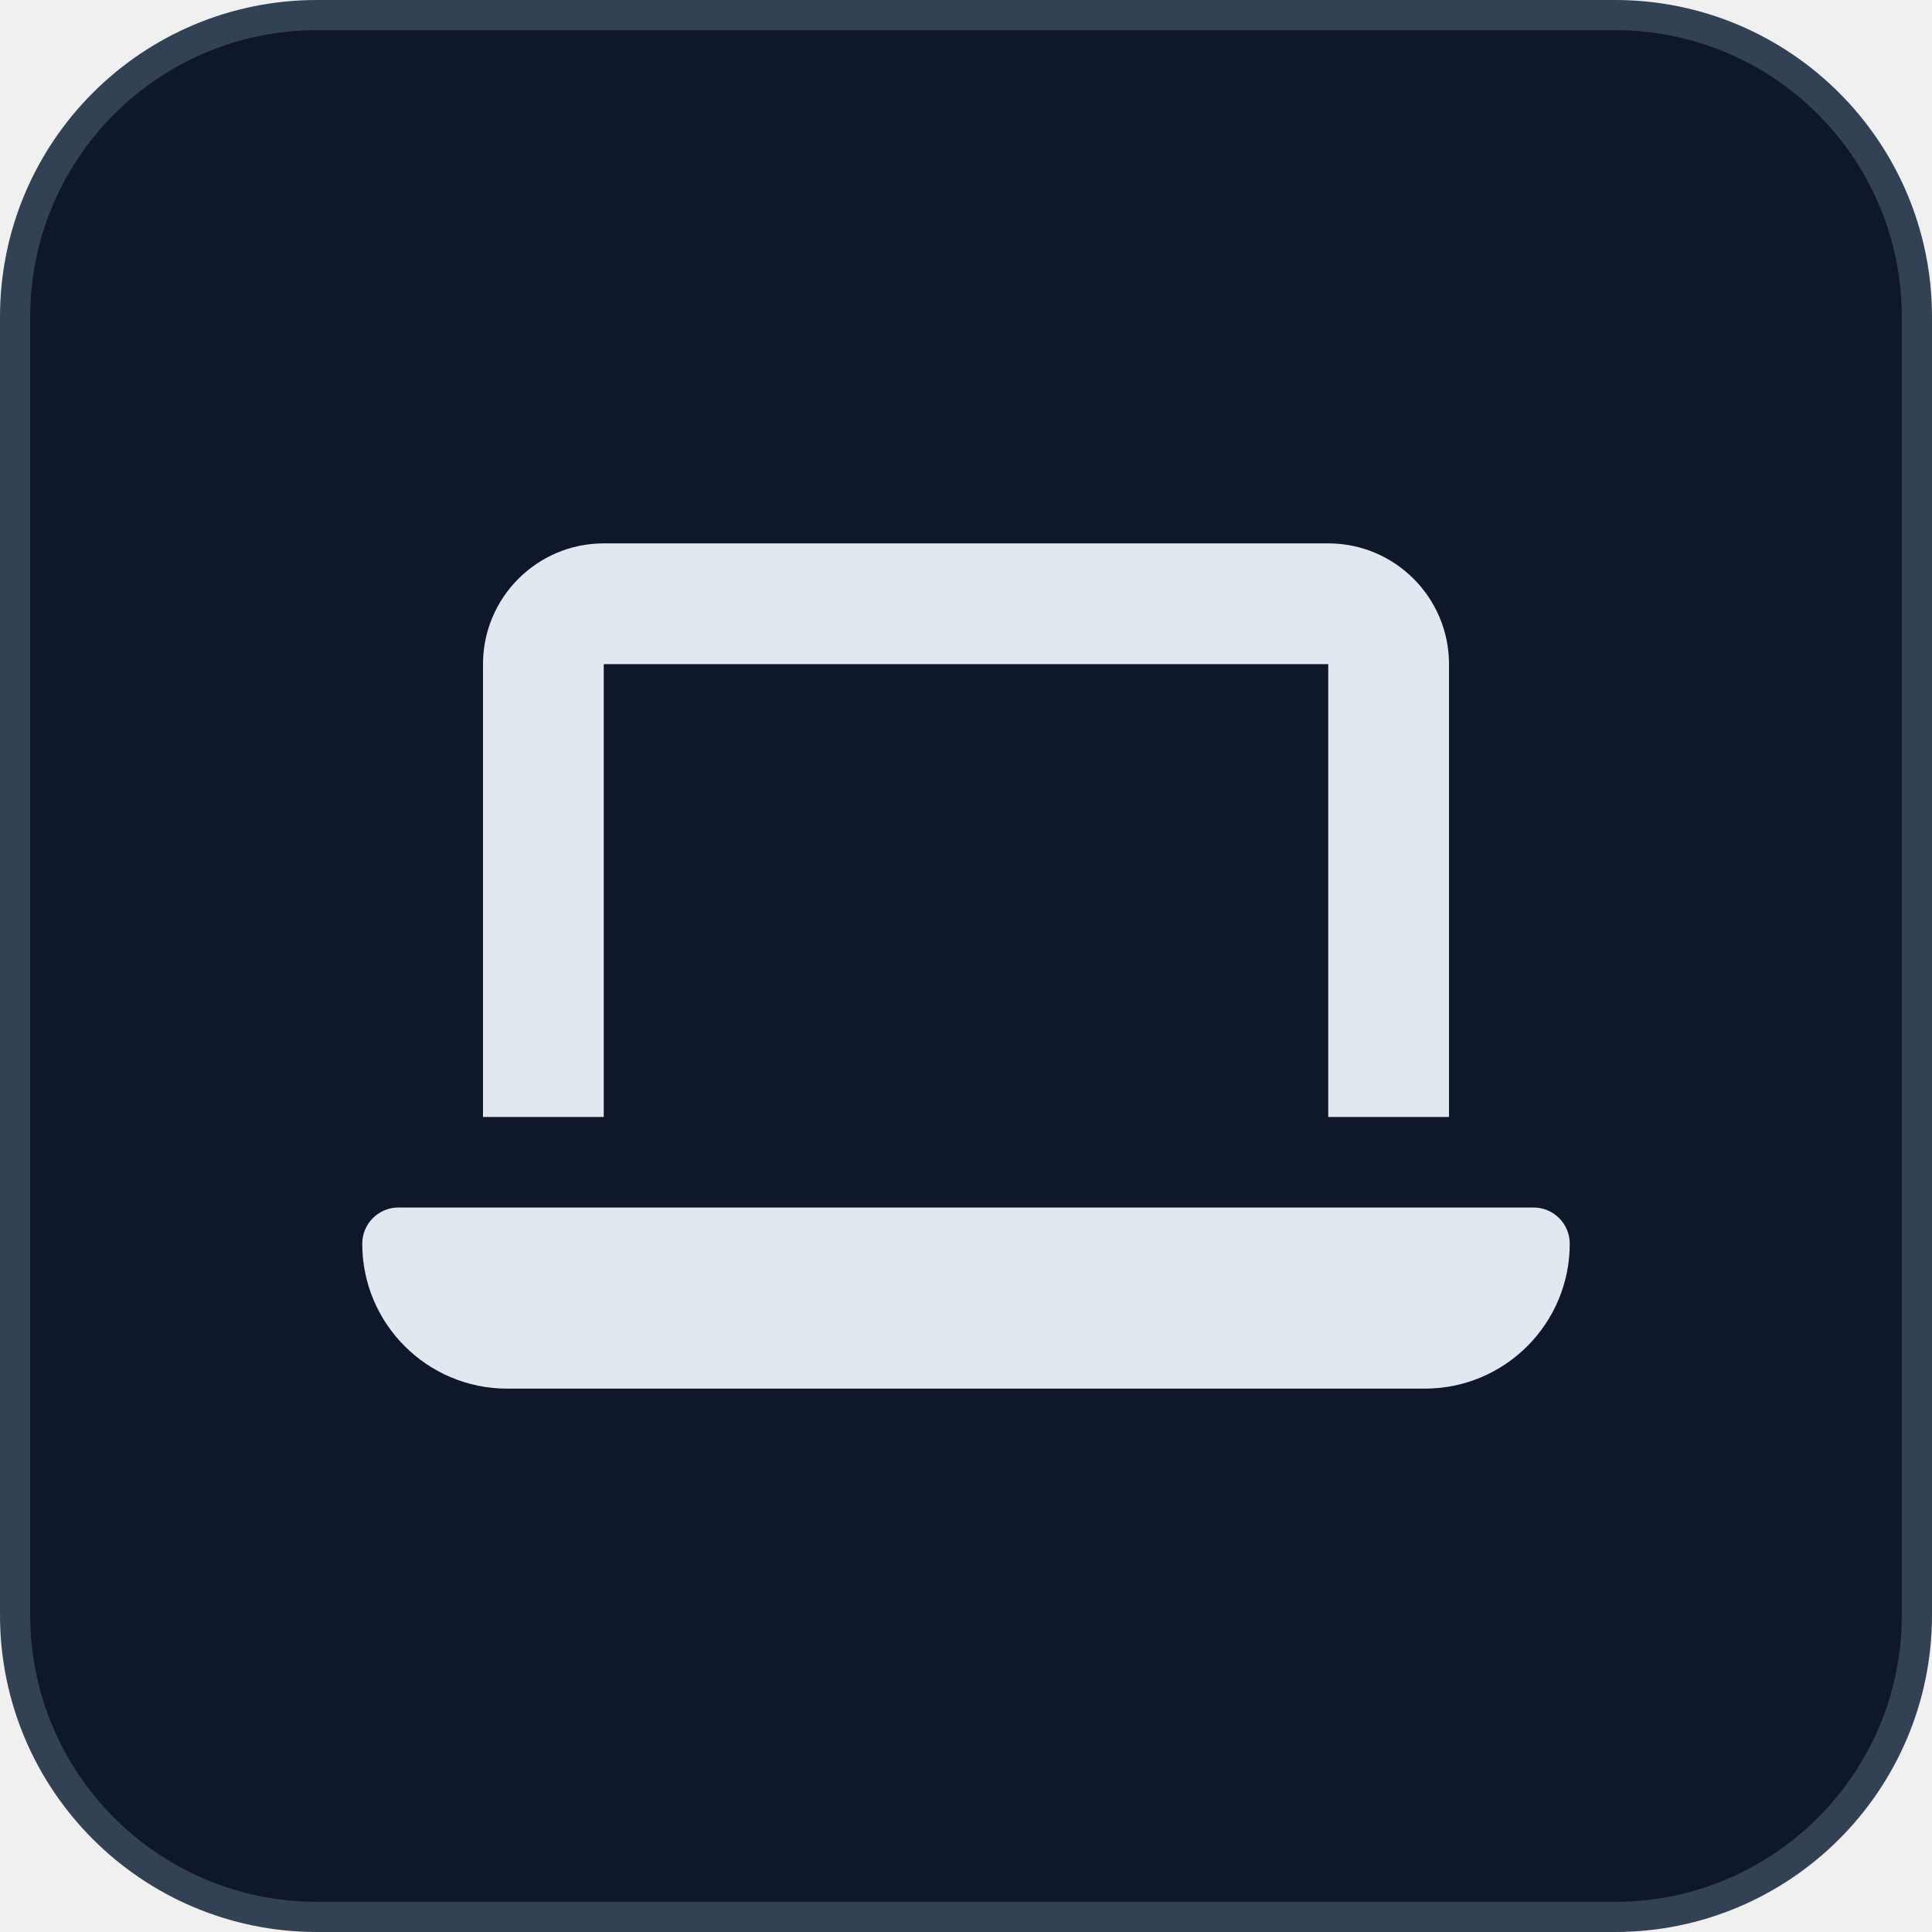
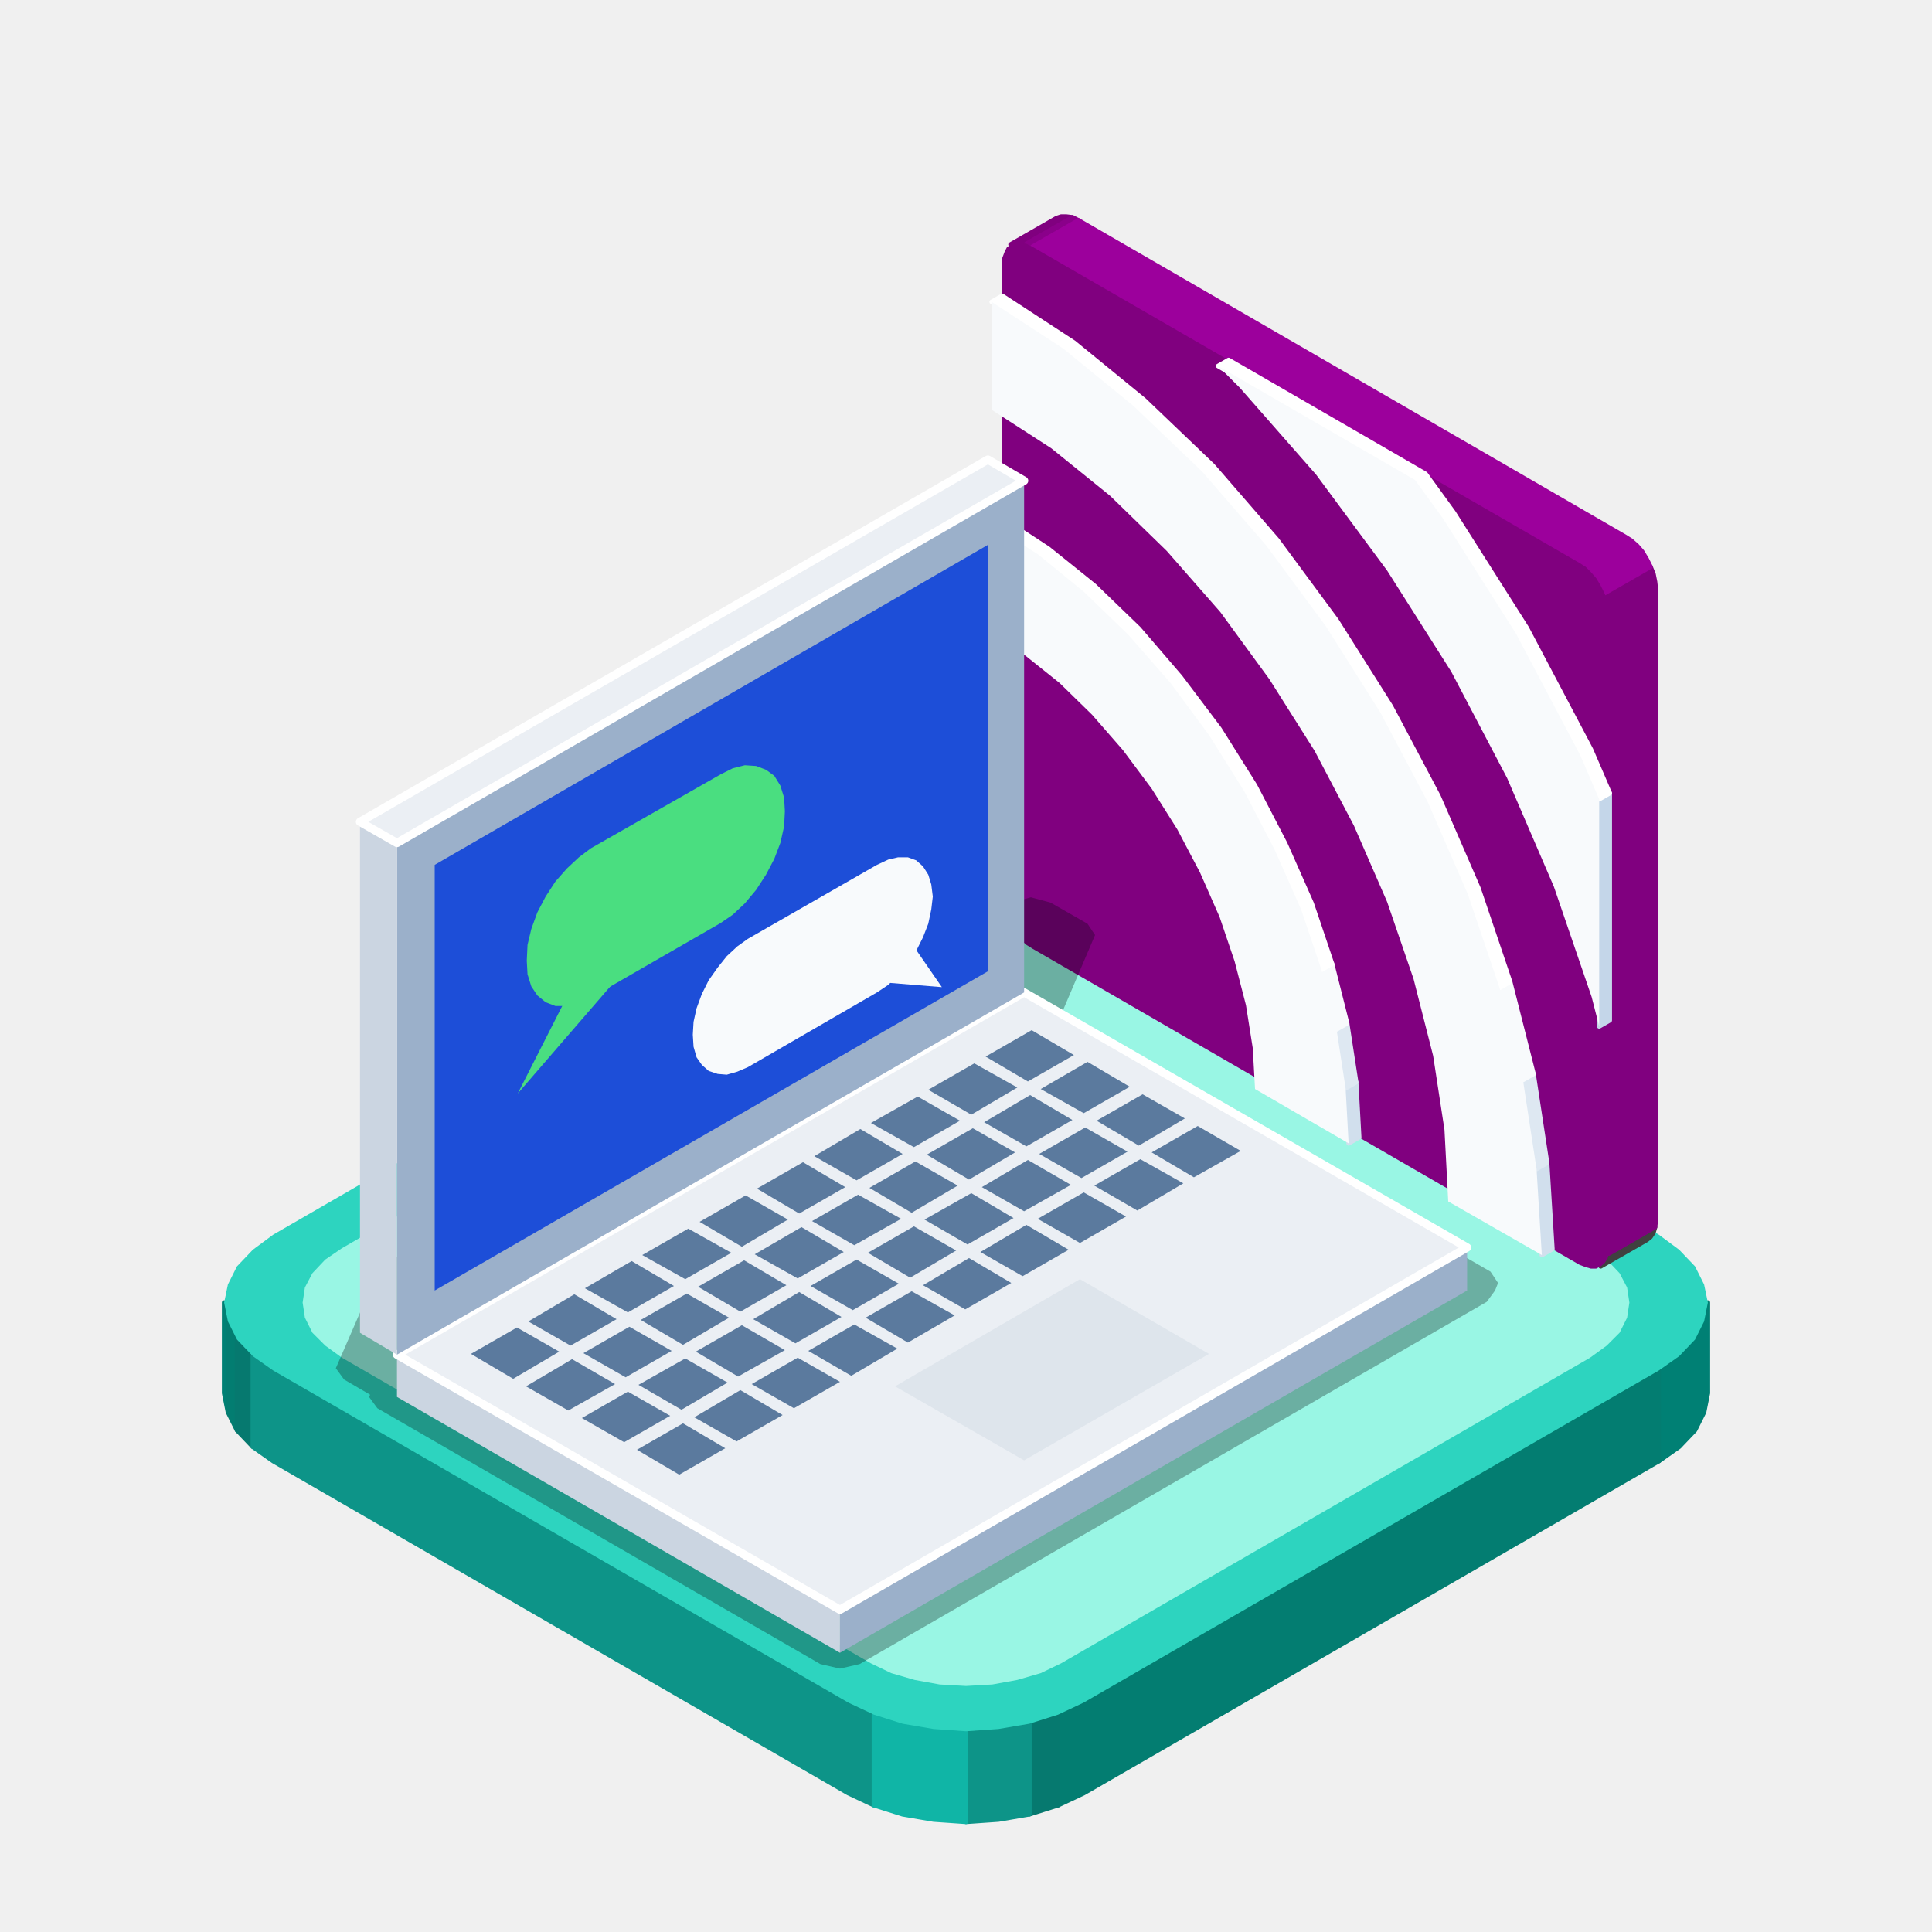
<svg xmlns="http://www.w3.org/2000/svg" viewBox="0 0 256 256" width="256" height="256" role="img" aria-label="macOS MQTT Bridge icon">
-   <rect x="2.0" y="2.0" width="252" height="252" rx="40" fill="#0f172a" stroke="#334155" stroke-width="4" />
-   <svg x="48.0" y="48.0" width="160" height="160" viewBox="0 0 640 512">
-     <path fill="#E2E8F0" d="M128 32C92.7 32 64 60.7 64 96l0 240 64 0 0-240 384 0 0 240 64 0 0-240c0-35.3-28.7-64-64-64L128 32zM19.2 384C8.6 384 0 392.6 0 403.2 0 445.6 34.4 480 76.8 480l486.4 0c42.4 0 76.8-34.4 76.8-76.8 0-10.6-8.6-19.2-19.2-19.2L19.2 384z" />
-   </svg>
+   <path d="M30.2,187.1L29.7,184.6L29.7,172.6L30.2,175.1ZM226.3,184.6L225.8,187.1L224.6,189.5L222.5,191.7L219.8,193.6L219.8,181.6L222.5,179.7L224.6,177.5L225.8,175.1L226.3,172.6Z" fill="#008074" stroke="#008074" stroke-width="0.6" stroke-linejoin="round" />
+   <path d="M31.4,189.5L30.2,187.1L30.2,175.1L31.4,177.5ZM219.8,193.6L143.6,237.6L140.2,239.2L140.2,227.2L143.6,225.6L219.8,181.6Z" fill="#037d71" stroke="#037d71" stroke-width="0.6" stroke-linejoin="round" />
+   <path d="M33.5,191.7L31.4,189.5L31.4,177.5L33.5,179.7ZM140.2,239.2L136.4,240.4L136.4,228.4L140.2,227.2Z" fill="#06796f" stroke="#06796f" stroke-width="0.6" stroke-linejoin="round" />
+   <path d="M115.8,239.2L112.4,237.6L36.2,193.6L33.5,191.7L33.5,179.7L36.2,181.6L112.4,225.6L115.8,227.2ZM136.4,240.4L132.3,241.1L128,241.4L128,229.4L132.3,229.1L136.4,228.4Z" fill="#0d9488" stroke="#0d9488" stroke-width="0.6" stroke-linejoin="round" />
+   <path d="M128,241.4L123.7,241.1L119.6,240.4L115.8,239.2L115.8,227.2L119.6,228.4L123.7,229.1L128,229.4Z" fill="#10b5a6" stroke="#10b5a6" stroke-width="0.6" stroke-linejoin="round" />
+   <path d="M219.8,163.6L222.5,165.6L224.6,167.8L225.8,170.2L226.3,172.6L225.8,175.1L224.6,177.5L222.5,179.7L219.8,181.6L143.6,225.6L140.2,227.2L136.4,228.4L132.3,229.1L128,229.4L123.7,229.1L119.6,228.4L115.8,227.2L112.4,225.6L36.2,181.6L33.5,179.7L31.4,177.5L30.2,175.1L29.7,172.6L30.2,170.2L31.4,167.8L33.5,165.6L36.2,163.6L112.4,119.6L115.8,118.1L119.6,116.9L123.7,116.2L128,115.9L132.3,116.2L136.4,116.9L140.2,118.1L143.6,119.6Z" fill="#2DD4BF" />
+   <path d="M210.7,165.4L212.9,166.9L214.6,168.7L215.6,170.6L215.9,172.6L215.6,174.6L214.6,176.6L212.9,178.3L210.7,179.9L140.6,220.4L137.9,221.7L134.8,222.6L131.5,223.2L128,223.4L124.5,223.2L121.2,222.6L118.1,221.7L115.4,220.4L45.3,179.9L43.1,178.3L41.4,176.6L40.4,174.6L40.1,172.6L40.4,170.6L41.4,168.7L43.1,166.9L45.3,165.4L115.4,124.9L118.1,123.6L121.2,122.7L124.5,122.1L128,121.9L131.5,122.1L134.8,122.7L137.9,123.6L140.6,124.9Z" fill="#99F6E4" />
+   <path d="M212.1,167.8L212.6,167.4L213,166.8L213.2,166.1L219.3,162.6L219.1,163.3L218.7,163.9L218.2,164.3Z" fill="#404040" stroke="#404040" stroke-width="0.6" stroke-linejoin="round" />
+   <path d="M136,32.3L135.2,32.2L134.6,32.2L133.9,32.4L140,28.9L140.6,28.7L141.3,28.7L142.1,28.8ZM213.2,166.1L213.3,165.2L213.3,81.5L213.2,80.6L213,79.6L212.6,78.6L218.7,75.1L219.1,76.1L219.3,77.1L219.4,78L219.4,161.7L219.3,162.6Z" fill="#80007f" stroke="#80007f" stroke-width="0.6" stroke-linejoin="round" />
+   <path d="M136.8,32.7L136,32.3L142.1,28.8L142.9,29.2Z" fill="#8a008a" stroke="#8a008a" stroke-width="0.6" stroke-linejoin="round" />
+   <path d="M212.6,78.6L212.1,77.6L211.5,76.6L210.8,75.8L210.1,75.1L209.3,74.6L136.8,32.7L142.9,29.2L215.3,71.1L216.1,71.6L216.9,72.3L217.6,73.1L218.2,74.1L218.7,75.1Z" fill="#9c009c" stroke="#9c009c" stroke-width="0.6" stroke-linejoin="round" />
+   <path d="M209.3,167.6L210.1,167.9L210.8,168.1L211.5,168.1L212.1,167.8L212.6,167.4L213,166.8L213.2,166.1L213.3,165.2L213.3,81.5L213.2,80.6L213,79.6L212.6,78.6L212.1,77.6L211.5,76.6L210.8,75.8L210.1,75.1L209.3,74.6L136.8,32.7L136,32.3L135.2,32.2L134.6,32.2L133.9,32.4L133.4,32.8L133.1,33.4L132.8,34.2L132.8,35L132.8,118.7L132.8,119.7L133.1,120.7L133.4,121.7L133.9,122.7L134.6,123.6L135.2,124.5L136,125.2L136.8,125.7Z" fill="#80007f" />
+   <path d="M180.1,150.7L179.7,143.4L178.3,144.2L178.7,151.5Z" fill="#d1dfed" stroke="#d1dfed" stroke-width="0.6" stroke-linejoin="round" />
+   <path d="M179.7,143.4L178.5,135.6L177.1,136.4L178.3,144.2Z" fill="#dee8f2" stroke="#dee8f2" stroke-width="0.6" stroke-linejoin="round" />
+   <path d="M178.5,135.6L176.5,127.7L175.1,128.5L177.1,136.4Z" fill="#f8fafc" stroke="#f8fafc" stroke-width="0.6" stroke-linejoin="round" />
+   <path d="M176.5,127.7L173.8,119.7L170.3,111.8L166.3,104.1L161.6,96.6L156.4,89.7L150.9,83.3L145,77.6L138.9,72.7L132.8,68.7L131.4,69.5L137.6,73.5L143.6,78.4L149.5,84.1L155.1,90.5L160.2,97.4L164.9,104.9L168.9,112.6L172.4,120.5L175.1,128.5Z" fill="#ffffff" stroke="#ffffff" stroke-width="0.6" stroke-linejoin="round" />
+   <path d="M178.7,151.5L178.3,144.2L177.1,136.4L175.1,128.5L172.4,120.5L168.9,112.6L164.9,104.9L160.2,97.4L155.1,90.5L149.5,84.1L143.6,78.4L137.6,73.5L131.4,69.5L131.4,83.9L135.9,86.9L140.4,90.5L144.7,94.7L148.8,99.4L152.6,104.5L156,109.9L159,115.6L161.6,121.5L163.6,127.4L165.1,133.2L166,138.9L166.3,144.3Z" fill="#f8fafc" />
+   <path d="M205.7,165.5L205,154.1L203.6,154.9L204.3,166.3Z" fill="#d1dfed" stroke="#d1dfed" stroke-width="0.6" stroke-linejoin="round" />
+   <path d="M205,154.1L203.2,142.3L201.8,143.1L203.6,154.9Z" fill="#dee8f2" stroke="#dee8f2" stroke-width="0.6" stroke-linejoin="round" />
+   <path d="M203.2,142.3L200.1,130.1L198.7,130.9L201.8,143.1Z" fill="#f8fafc" stroke="#f8fafc" stroke-width="0.6" stroke-linejoin="round" />
+   <path d="M200.1,130.1L195.9,117.7L190.6,105.5L184.3,93.6L177.1,82.2L169.2,71.5L160.7,61.7L151.6,53L142.3,45.4L132.8,39.2L131.4,40L140.9,46.2L150.2,53.8L159.3,62.5L167.8,72.3L175.7,83L182.9,94.4L189.2,106.3L194.5,118.5L198.7,130.9Z" fill="#ffffff" stroke="#ffffff" stroke-width="0.6" stroke-linejoin="round" />
+   <path d="M204.3,166.3L203.6,154.9L201.8,143.1L198.7,130.9L194.5,118.5L189.2,106.3L182.9,94.4L175.7,83L167.8,72.3L159.3,62.5L150.2,53.8L140.9,46.2L131.4,40L131.4,54.3L139.3,59.4L147.1,65.7L154.6,73L161.7,81.1L168.2,90L174.2,99.5L179.4,109.4L183.8,119.5L187.3,129.7L189.9,139.9L191.4,149.7L191.9,159.2Z" fill="#f8fafc" />
+   <path d="M213.3,135.2L213.3,105.1L211.9,105.9L211.9,136Z" fill="#c4d6e9" stroke="#c4d6e9" stroke-width="0.6" stroke-linejoin="round" />
+   <path d="M213.3,105.1L210.8,99.3L202.3,83.2L192.6,67.9L188.9,62.8L162.8,47.7L161.4,48.5L187.5,63.6L191.2,68.7L200.9,84L209.4,100.1L211.9,105.9Z" fill="#ffffff" stroke="#ffffff" stroke-width="0.6" stroke-linejoin="round" />
+   <path d="M211.9,105.9L209.4,100.1L200.9,84L191.2,68.7L187.5,63.6L161.4,48.5L164.3,51.4L174.4,62.9L183.8,75.6L192.3,89L199.7,103.1L205.9,117.5L210.9,132.1L211.9,136Z" fill="#f8fafc" />
+   <path d="M50.4,182.6L133.6,134.6L136.2,134L138.8,134.6L197.5,168.5L198.5,170L198.1,171L197,172.5L113.9,220.5L111.3,221.1L108.7,220.5L50,186.6L48.9,185.1L49.4,184.1ZM50.8,167.6L134,119.6L136.6,118.9L139.2,119.6L144.1,122.4L145.1,123.9L139.9,136.1L138.8,137.6L55.6,185.6L53,186.2L50.4,185.6L45.6,182.8L44.5,181.3L49.8,169.1Z" fill="#010707" fill-opacity="0.3" />
+   <path d="M194.4,171L111.3,219L111.3,213.3L194.4,165.3Z" fill="#9bb0ca" />
+   <path d="M111.3,219L52.6,185.1L52.6,179.5L111.3,213.3Z" fill="#cbd5e1" />
+   <path d="M52.6,179.5L135.7,131.5L194.4,165.3L111.3,213.3Z" fill="#ebeff4" />
+   <path d="M52.6,179.5L135.7,131.5L194.4,165.3L111.3,213.3Z" fill="none" stroke="#ffffff" stroke-width="1.1" stroke-linejoin="round" />
+   <path d="M62.4,179.4L68.5,175.9L74.1,179.1L68,182.7Z" fill="#5b7a9e" />
+   <path d="M70,175.1L76.1,171.5L81.7,174.8L75.6,178.3Z" fill="#5b7a9e" />
+   <path d="M77.5,170.7L83.7,167.1L89.3,170.4L83.2,173.9Z" fill="#5b7a9e" />
+   <path d="M85.1,166.3L91.2,162.8L96.9,166L90.8,169.5Z" fill="#5b7a9e" />
+   <path d="M92.7,161.9L98.8,158.4L104.4,161.6L98.3,165.2Z" fill="#5b7a9e" />
+   <path d="M100.3,157.5L106.4,154L112,157.3L105.9,160.8Z" fill="#5b7a9e" />
+   <path d="M107.9,153.2L114,149.6L119.6,152.9L113.5,156.4Z" fill="#5b7a9e" />
+   <path d="M115.4,148.8L121.6,145.3L127.2,148.5L121.1,152Z" fill="#5b7a9e" />
+   <path d="M123,144.4L129.1,140.9L134.8,144.1L128.7,147.7Z" fill="#5b7a9e" />
+   <path d="M130.6,140L136.7,136.5L142.3,139.8L136.2,143.3Z" fill="#5b7a9e" />
+   <path d="M69.7,183.7L75.8,180.1L81.5,183.4L75.3,186.9Z" fill="#5b7a9e" />
+   <path d="M77.3,179.3L83.4,175.8L89,179L82.9,182.5Z" fill="#5b7a9e" />
+   <path d="M84.9,174.9L91,171.4L96.6,174.6L90.5,178.2Z" fill="#5b7a9e" />
+   <path d="M92.5,170.5L98.6,167L104.2,170.3L98.1,173.8Z" fill="#5b7a9e" />
+   <path d="M100,166.2L106.2,162.6L111.8,165.9L105.7,169.4Z" fill="#5b7a9e" />
+   <path d="M107.6,161.8L113.7,158.3L119.4,161.5L113.2,165Z" fill="#5b7a9e" />
+   <path d="M115.2,157.4L121.3,153.9L126.9,157.1L120.8,160.7Z" fill="#5b7a9e" />
+   <path d="M122.8,153L128.9,149.5L134.5,152.7L128.4,156.3Z" fill="#5b7a9e" />
+   <path d="M130.4,148.7L136.5,145.1L142.1,148.4L136,151.9Z" fill="#5b7a9e" />
+   <path d="M137.9,144.3L144.1,140.7L149.7,144L143.6,147.5Z" fill="#5b7a9e" />
+   <path d="M77.1,187.9L83.2,184.4L88.8,187.6L82.7,191.1Z" fill="#5b7a9e" />
+   <path d="M84.6,183.5L90.8,180L96.4,183.2L90.3,186.8Z" fill="#5b7a9e" />
+   <path d="M92.2,179.1L98.3,175.6L104,178.9L97.8,182.4Z" fill="#5b7a9e" />
+   <path d="M99.8,174.8L105.9,171.2L111.5,174.5L105.4,178Z" fill="#5b7a9e" />
+   <path d="M107.4,170.4L113.5,166.9L119.1,170.1L113,173.6Z" fill="#5b7a9e" />
+   <path d="M115,166L121.1,162.5L126.7,165.7L120.6,169.3Z" fill="#5b7a9e" />
+   <path d="M122.5,161.6L128.7,158.1L134.3,161.4L128.2,164.9Z" fill="#5b7a9e" />
+   <path d="M130.1,157.3L136.2,153.7L141.9,157L135.7,160.5Z" fill="#5b7a9e" />
+   <path d="M137.7,152.9L143.8,149.4L149.4,152.6L143.3,156.1Z" fill="#5b7a9e" />
+   <path d="M145.3,148.5L151.4,145L157,148.2L150.9,151.8Z" fill="#5b7a9e" />
+   <path d="M84.4,192.1L90.5,188.6L96.1,191.9L90,195.4Z" fill="#5b7a9e" />
+   <path d="M92,187.8L98.1,184.2L103.7,187.5L97.6,191Z" fill="#5b7a9e" />
+   <path d="M99.6,183.4L105.7,179.9L111.3,183.1L105.2,186.6Z" fill="#5b7a9e" />
+   <path d="M107.1,179L113.2,175.5L118.9,178.7L112.8,182.3Z" fill="#5b7a9e" />
+   <path d="M114.7,174.6L120.8,171.1L126.5,174.3L120.3,177.9Z" fill="#5b7a9e" />
+   <path d="M122.3,170.3L128.4,166.7L134,170L127.9,173.5Z" fill="#5b7a9e" />
+   <path d="M129.9,165.9L136,162.3L141.6,165.6L135.5,169.1Z" fill="#5b7a9e" />
+   <path d="M137.5,161.5L143.6,158L149.2,161.2L143.1,164.7Z" fill="#5b7a9e" />
+   <path d="M145,157.1L151.1,153.6L156.8,156.8L150.7,160.4Z" fill="#5b7a9e" />
+   <path d="M152.6,152.7L158.7,149.2L164.4,152.5L158.2,156Z" fill="#5b7a9e" />
+   <path d="M118.6,183.7L143.1,169.5L160.2,179.4L135.7,193.5Z" fill="#dee5ec" />
+   <path d="M135.7,131.5L52.6,179.5L52.6,111.7L135.7,63.7Z" fill="#9bb0ca" />
+   <path d="M52.6,179.5L47.7,176.6L47.7,108.9L52.6,111.7Z" fill="#cbd5e1" />
+   <path d="M47.7,108.9L130.9,60.9L135.7,63.7L52.6,111.7Z" fill="#ebeff4" />
+   <path d="M47.7,108.9L130.9,60.9L135.7,63.7L52.6,111.7Z" fill="none" stroke="#ffffff" stroke-width="1.1" stroke-linejoin="round" />
+   <path d="M57.6,171L130.9,128.7L130.9,72.2L57.6,114.6Z" fill="#1D4ED8" />
+   <path d="M95.5,122.3L97.1,121.2L98.7,119.7L100.2,117.9L101.5,115.9L102.6,113.8L103.4,111.7L103.9,109.5L104,107.5L104,107.5L103.9,105.7L103.4,104.1L102.6,102.8L101.5,102L100.2,101.5L98.7,101.4L97.1,101.8L95.5,102.6L78.3,112.4L76.7,113.6L75.1,115.1L73.6,116.8L72.3,118.8L71.2,120.9L70.4,123.1L69.9,125.2L69.8,127.3L69.8,127.3L69.9,129.1L70.4,130.7L71.2,131.9L72.3,132.8L73.6,133.3L75.1,133.3L76.7,133L78.3,132.2Z" fill="#4ADE80" />
+   <path d="M74.7,132.9L68.6,144.9L82,129.4Z" fill="#4ADE80" />
+   <path d="M116.2,131.5L117.7,130.5L119,129.2L120.3,127.7L121.4,126L122.3,124.2L123,122.4L123.4,120.5L123.6,118.8L123.6,118.8L123.4,117.2L123,115.9L122.3,114.8L121.4,114L120.3,113.6L119,113.6L117.7,113.9L116.2,114.6L99.1,124.4L97.7,125.4L96.3,126.7L95.1,128.2L93.9,129.9L93,131.7L92.3,133.6L91.9,135.4L91.8,137.1L91.8,137.1L91.9,138.7L92.3,140.1L93,141.1L93.9,141.9L95.1,142.3L96.3,142.4L97.7,142L99.1,141.4Z" fill="#F8FAFC" />
+   <path d="M116.2,130.1L124.8,130.8L119.9,123.7Z" fill="#F8FAFC" />
</svg>
